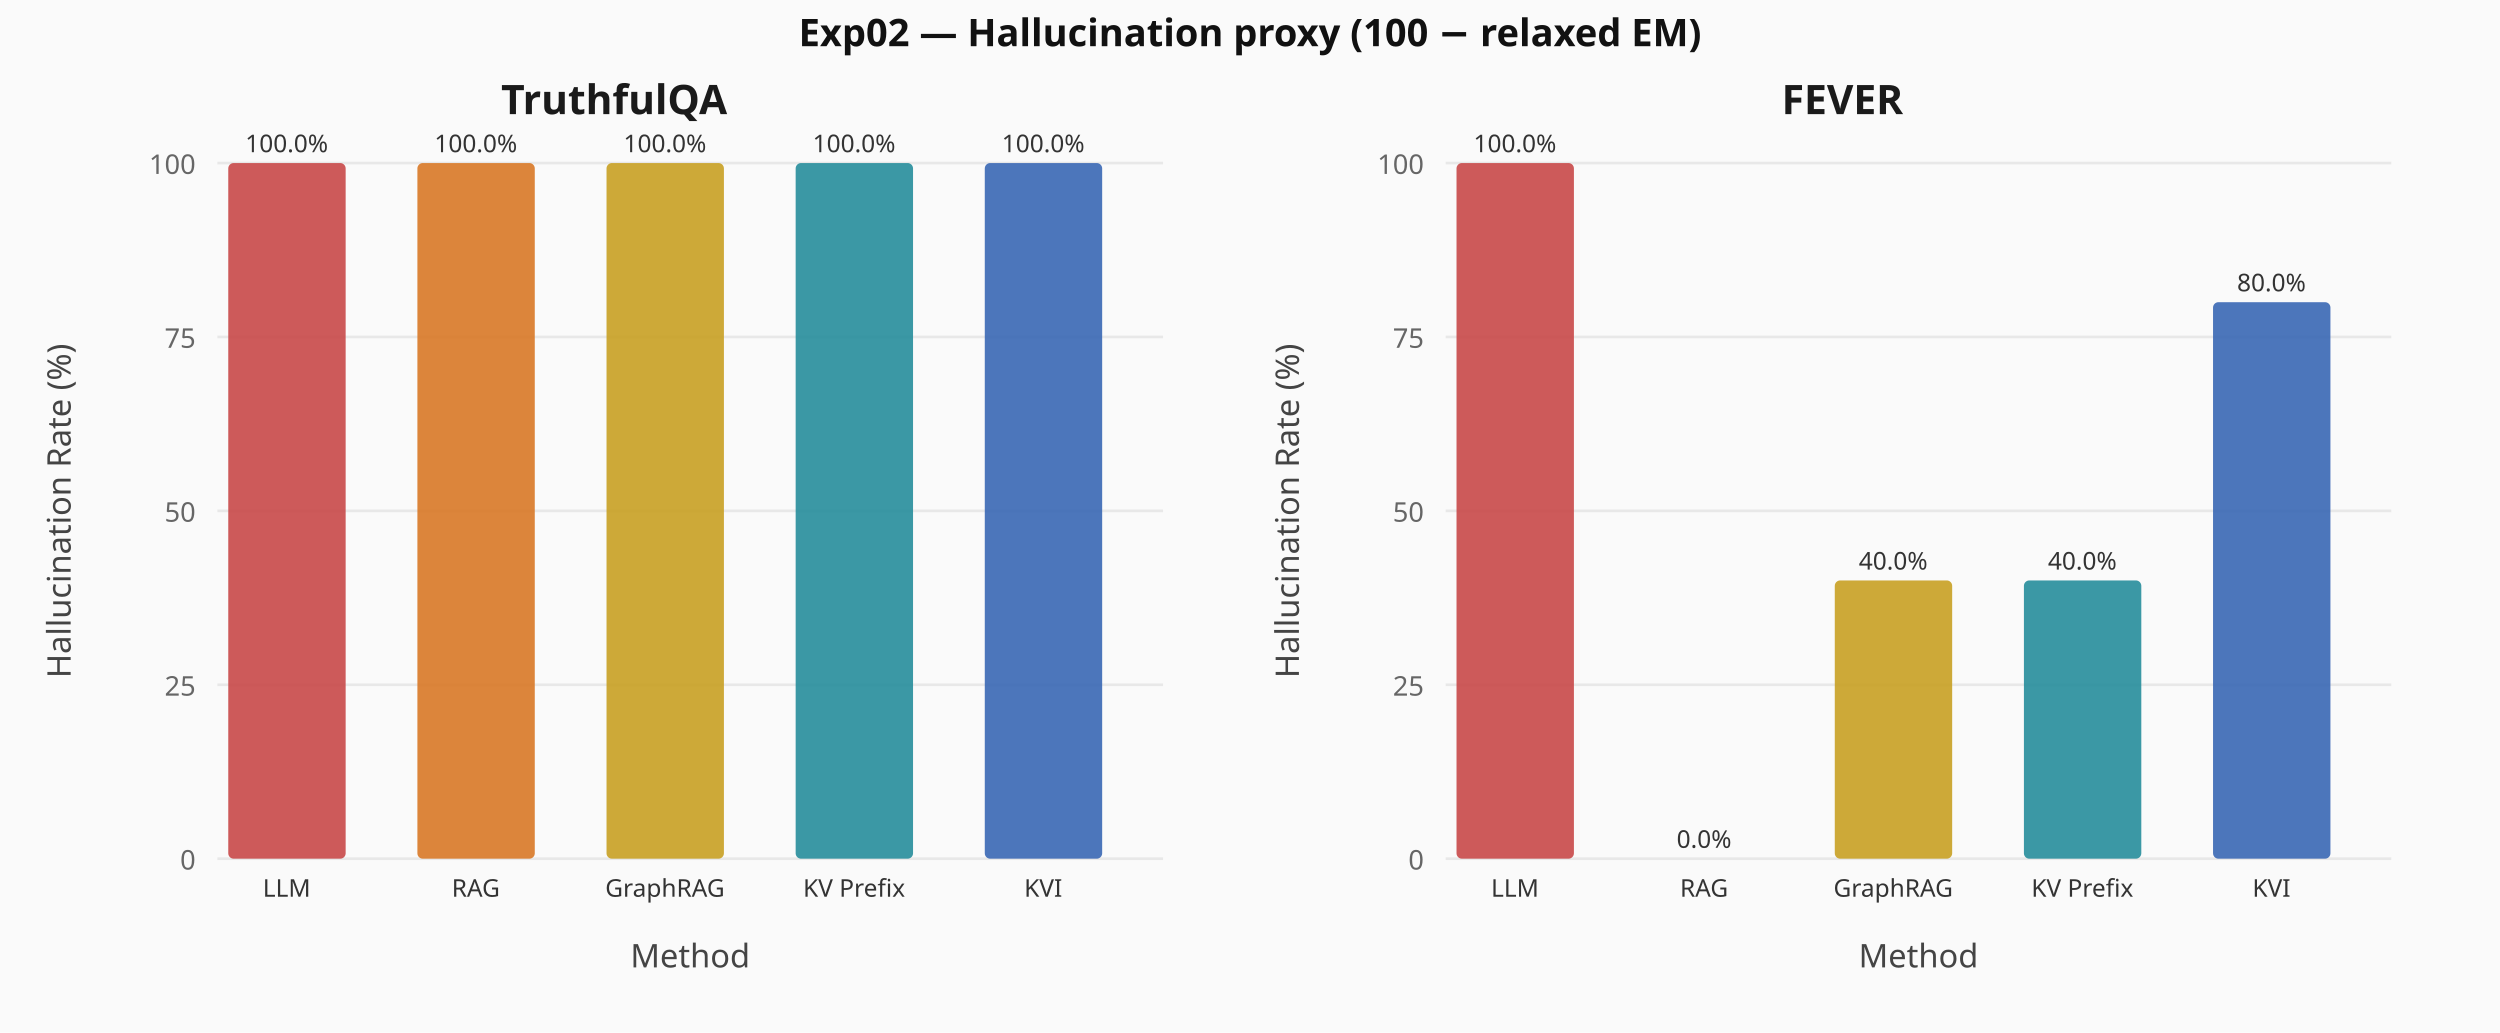
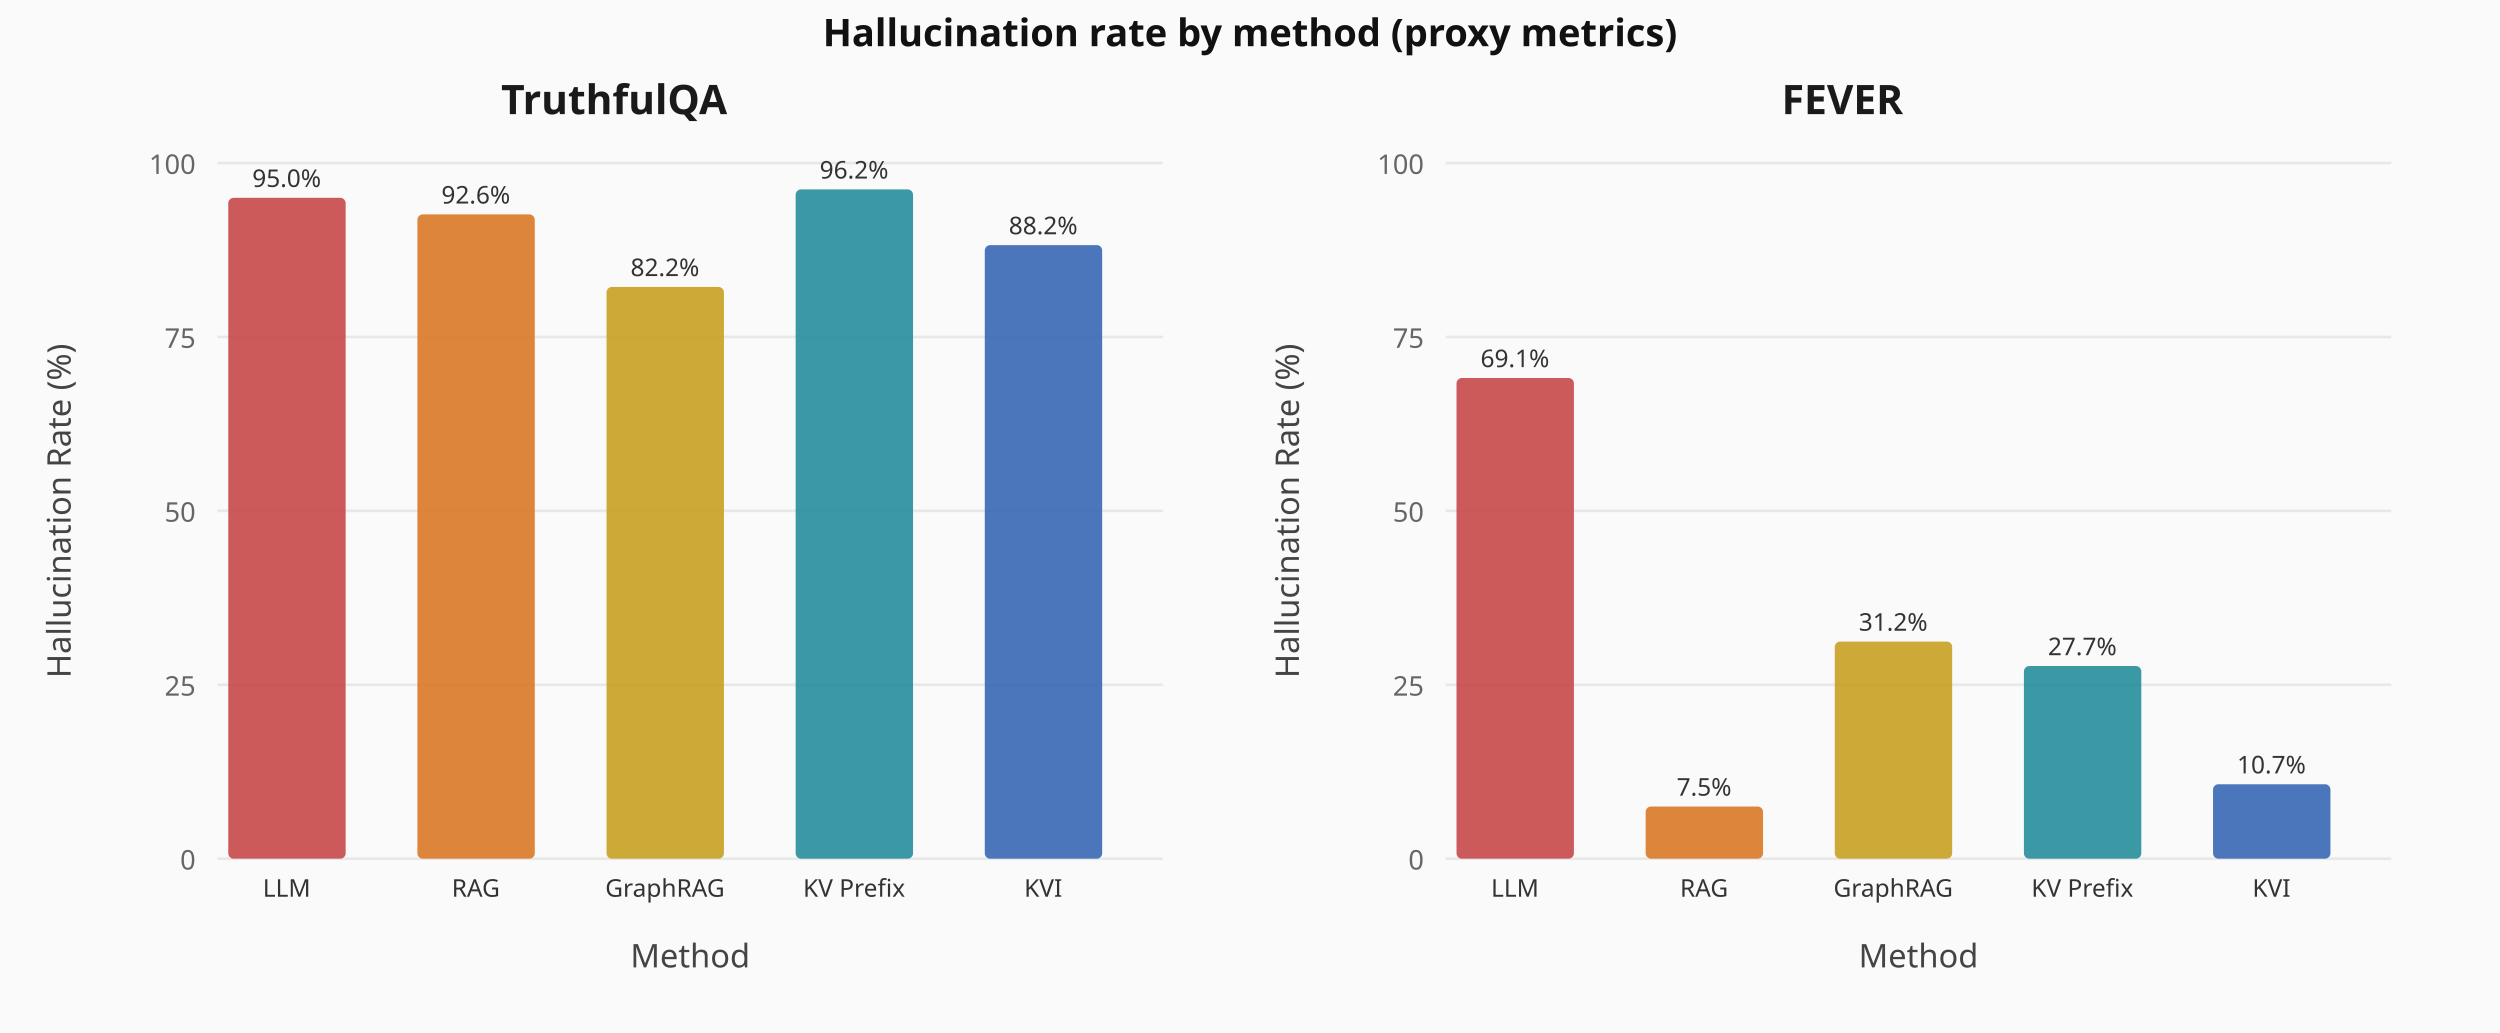
<svg xmlns="http://www.w3.org/2000/svg" width="920" height="380" viewBox="0 0 920 380">
  <rect width="100%" height="100%" fill="#fafafa" />
-   <text x="460" y="17" text-anchor="middle" font-size="14" font-weight="700" font-family="system-ui, sans-serif" fill="#111111">Exp02 — Hallucination proxy (100 − relaxed EM)</text>
+   <text x="460" y="17" text-anchor="middle" font-size="14" font-weight="700" font-family="system-ui, sans-serif" fill="#111111">Hallucination rate by method (proxy metrics)</text>
  <text x="226.0" y="42.0" text-anchor="middle" font-size="15" font-weight="600" font-family="system-ui, sans-serif" fill="#1a1a1a">TruthfulQA</text>
  <text x="254.0" y="356.0" text-anchor="middle" font-size="12" font-family="system-ui, sans-serif" fill="#444444">Method</text>
  <text transform="translate(26.0,188.0) rotate(-90)" text-anchor="middle" font-size="12" font-family="system-ui, sans-serif" fill="#444444">Hallucination Rate (%)</text>
  <line x1="80.0" y1="316.0" x2="428.0" y2="316.0" stroke="#e8e8e8" stroke-width="1" />
  <text x="72.0" y="320.0" text-anchor="end" font-size="10" font-family="system-ui, sans-serif" fill="#666666">0</text>
  <line x1="80.0" y1="252.0" x2="428.0" y2="252.0" stroke="#e8e8e8" stroke-width="1" />
  <text x="72.0" y="256.0" text-anchor="end" font-size="10" font-family="system-ui, sans-serif" fill="#666666">25</text>
  <line x1="80.0" y1="188.0" x2="428.0" y2="188.0" stroke="#e8e8e8" stroke-width="1" />
  <text x="72.0" y="192.0" text-anchor="end" font-size="10" font-family="system-ui, sans-serif" fill="#666666">50</text>
  <line x1="80.0" y1="124.0" x2="428.0" y2="124.0" stroke="#e8e8e8" stroke-width="1" />
  <text x="72.0" y="128.0" text-anchor="end" font-size="10" font-family="system-ui, sans-serif" fill="#666666">75</text>
  <line x1="80.0" y1="60.0" x2="428.0" y2="60.0" stroke="#e8e8e8" stroke-width="1" />
  <text x="72.0" y="64.0" text-anchor="end" font-size="10" font-family="system-ui, sans-serif" fill="#666666">100</text>
-   <rect x="84.0" y="60.0" width="43.2" height="256.0" rx="2" fill="#c94c4c" opacity="0.92" />
+   <rect x="84.0" y="72.8" width="43.2" height="243.2" rx="2" fill="#c94c4c" opacity="0.92" />
  <text x="105.5" y="330.0" text-anchor="middle" font-size="9" font-family="system-ui, sans-serif" fill="#333333">LLM</text>
-   <text x="105.5" y="56.0" text-anchor="middle" font-size="9" font-family="system-ui, sans-serif" fill="#333333">100.0%</text>
-   <rect x="153.6" y="60.0" width="43.2" height="256.0" rx="2" fill="#d97b2a" opacity="0.92" />
+   <text x="105.5" y="68.8" text-anchor="middle" font-size="9" font-family="system-ui, sans-serif" fill="#333333">95.0%</text>
+   <rect x="153.6" y="78.9" width="43.2" height="237.1" rx="2" fill="#d97b2a" opacity="0.92" />
  <text x="175.1" y="330.0" text-anchor="middle" font-size="9" font-family="system-ui, sans-serif" fill="#333333">RAG</text>
-   <text x="175.1" y="56.0" text-anchor="middle" font-size="9" font-family="system-ui, sans-serif" fill="#333333">100.0%</text>
-   <rect x="223.2" y="60.0" width="43.2" height="256.0" rx="2" fill="#c9a227" opacity="0.92" />
+   <text x="175.1" y="74.9" text-anchor="middle" font-size="9" font-family="system-ui, sans-serif" fill="#333333">92.6%</text>
+   <rect x="223.2" y="105.6" width="43.2" height="210.4" rx="2" fill="#c9a227" opacity="0.92" />
  <text x="244.7" y="330.0" text-anchor="middle" font-size="9" font-family="system-ui, sans-serif" fill="#333333">GraphRAG</text>
-   <text x="244.7" y="56.0" text-anchor="middle" font-size="9" font-family="system-ui, sans-serif" fill="#333333">100.0%</text>
-   <rect x="292.8" y="60.0" width="43.2" height="256.0" rx="2" fill="#2a8f9d" opacity="0.92" />
+   <text x="244.7" y="101.6" text-anchor="middle" font-size="9" font-family="system-ui, sans-serif" fill="#333333">82.2%</text>
+   <rect x="292.8" y="69.7" width="43.2" height="246.3" rx="2" fill="#2a8f9d" opacity="0.92" />
  <text x="314.3" y="330.0" text-anchor="middle" font-size="9" font-family="system-ui, sans-serif" fill="#333333">KV Prefix</text>
-   <text x="314.3" y="56.0" text-anchor="middle" font-size="9" font-family="system-ui, sans-serif" fill="#333333">100.0%</text>
-   <rect x="362.4" y="60.0" width="43.2" height="256.0" rx="2" fill="#3d6ab5" opacity="0.92" />
+   <text x="314.3" y="65.7" text-anchor="middle" font-size="9" font-family="system-ui, sans-serif" fill="#333333">96.2%</text>
+   <rect x="362.4" y="90.2" width="43.2" height="225.8" rx="2" fill="#3d6ab5" opacity="0.92" />
  <text x="383.9" y="330.0" text-anchor="middle" font-size="9" font-family="system-ui, sans-serif" fill="#333333">KVI</text>
-   <text x="383.9" y="56.0" text-anchor="middle" font-size="9" font-family="system-ui, sans-serif" fill="#333333">100.0%</text>
+   <text x="383.9" y="86.2" text-anchor="middle" font-size="9" font-family="system-ui, sans-serif" fill="#333333">88.2%</text>
  <text x="678.0" y="42.0" text-anchor="middle" font-size="15" font-weight="600" font-family="system-ui, sans-serif" fill="#1a1a1a">FEVER</text>
  <text x="706.0" y="356.0" text-anchor="middle" font-size="12" font-family="system-ui, sans-serif" fill="#444444">Method</text>
  <text transform="translate(478.0,188.0) rotate(-90)" text-anchor="middle" font-size="12" font-family="system-ui, sans-serif" fill="#444444">Hallucination Rate (%)</text>
  <line x1="532.0" y1="316.0" x2="880.0" y2="316.0" stroke="#e8e8e8" stroke-width="1" />
  <text x="524.0" y="320.0" text-anchor="end" font-size="10" font-family="system-ui, sans-serif" fill="#666666">0</text>
  <line x1="532.0" y1="252.0" x2="880.0" y2="252.0" stroke="#e8e8e8" stroke-width="1" />
  <text x="524.0" y="256.0" text-anchor="end" font-size="10" font-family="system-ui, sans-serif" fill="#666666">25</text>
  <line x1="532.0" y1="188.0" x2="880.0" y2="188.0" stroke="#e8e8e8" stroke-width="1" />
  <text x="524.0" y="192.0" text-anchor="end" font-size="10" font-family="system-ui, sans-serif" fill="#666666">50</text>
  <line x1="532.0" y1="124.0" x2="880.0" y2="124.0" stroke="#e8e8e8" stroke-width="1" />
  <text x="524.0" y="128.0" text-anchor="end" font-size="10" font-family="system-ui, sans-serif" fill="#666666">75</text>
  <line x1="532.0" y1="60.0" x2="880.0" y2="60.0" stroke="#e8e8e8" stroke-width="1" />
  <text x="524.0" y="64.0" text-anchor="end" font-size="10" font-family="system-ui, sans-serif" fill="#666666">100</text>
-   <rect x="536.0" y="60.0" width="43.2" height="256.0" rx="2" fill="#c94c4c" opacity="0.92" />
+   <rect x="536.0" y="139.1" width="43.2" height="176.9" rx="2" fill="#c94c4c" opacity="0.92" />
  <text x="557.5" y="330.0" text-anchor="middle" font-size="9" font-family="system-ui, sans-serif" fill="#333333">LLM</text>
-   <text x="557.5" y="56.0" text-anchor="middle" font-size="9" font-family="system-ui, sans-serif" fill="#333333">100.0%</text>
-   <rect x="605.6" y="316.0" width="43.2" height="0.0" rx="2" fill="#d97b2a" opacity="0.92" />
+   <text x="557.5" y="135.1" text-anchor="middle" font-size="9" font-family="system-ui, sans-serif" fill="#333333">69.1%</text>
+   <rect x="605.6" y="296.8" width="43.2" height="19.2" rx="2" fill="#d97b2a" opacity="0.92" />
  <text x="627.1" y="330.0" text-anchor="middle" font-size="9" font-family="system-ui, sans-serif" fill="#333333">RAG</text>
-   <text x="627.1" y="312.0" text-anchor="middle" font-size="9" font-family="system-ui, sans-serif" fill="#333333">0.0%</text>
-   <rect x="675.2" y="213.6" width="43.2" height="102.4" rx="2" fill="#c9a227" opacity="0.92" />
+   <text x="627.1" y="292.8" text-anchor="middle" font-size="9" font-family="system-ui, sans-serif" fill="#333333">7.5%</text>
+   <rect x="675.2" y="236.1" width="43.2" height="79.9" rx="2" fill="#c9a227" opacity="0.92" />
  <text x="696.7" y="330.0" text-anchor="middle" font-size="9" font-family="system-ui, sans-serif" fill="#333333">GraphRAG</text>
-   <text x="696.7" y="209.6" text-anchor="middle" font-size="9" font-family="system-ui, sans-serif" fill="#333333">40.0%</text>
-   <rect x="744.8" y="213.6" width="43.2" height="102.4" rx="2" fill="#2a8f9d" opacity="0.92" />
+   <text x="696.7" y="232.1" text-anchor="middle" font-size="9" font-family="system-ui, sans-serif" fill="#333333">31.2%</text>
+   <rect x="744.8" y="245.1" width="43.2" height="70.9" rx="2" fill="#2a8f9d" opacity="0.92" />
  <text x="766.3" y="330.0" text-anchor="middle" font-size="9" font-family="system-ui, sans-serif" fill="#333333">KV Prefix</text>
-   <text x="766.3" y="209.6" text-anchor="middle" font-size="9" font-family="system-ui, sans-serif" fill="#333333">40.0%</text>
-   <rect x="814.4" y="111.2" width="43.2" height="204.8" rx="2" fill="#3d6ab5" opacity="0.92" />
+   <text x="766.3" y="241.1" text-anchor="middle" font-size="9" font-family="system-ui, sans-serif" fill="#333333">27.7%</text>
+   <rect x="814.4" y="288.6" width="43.2" height="27.4" rx="2" fill="#3d6ab5" opacity="0.92" />
  <text x="835.9" y="330.0" text-anchor="middle" font-size="9" font-family="system-ui, sans-serif" fill="#333333">KVI</text>
-   <text x="835.9" y="107.2" text-anchor="middle" font-size="9" font-family="system-ui, sans-serif" fill="#333333">80.0%</text>
+   <text x="835.9" y="284.6" text-anchor="middle" font-size="9" font-family="system-ui, sans-serif" fill="#333333">10.7%</text>
</svg>
